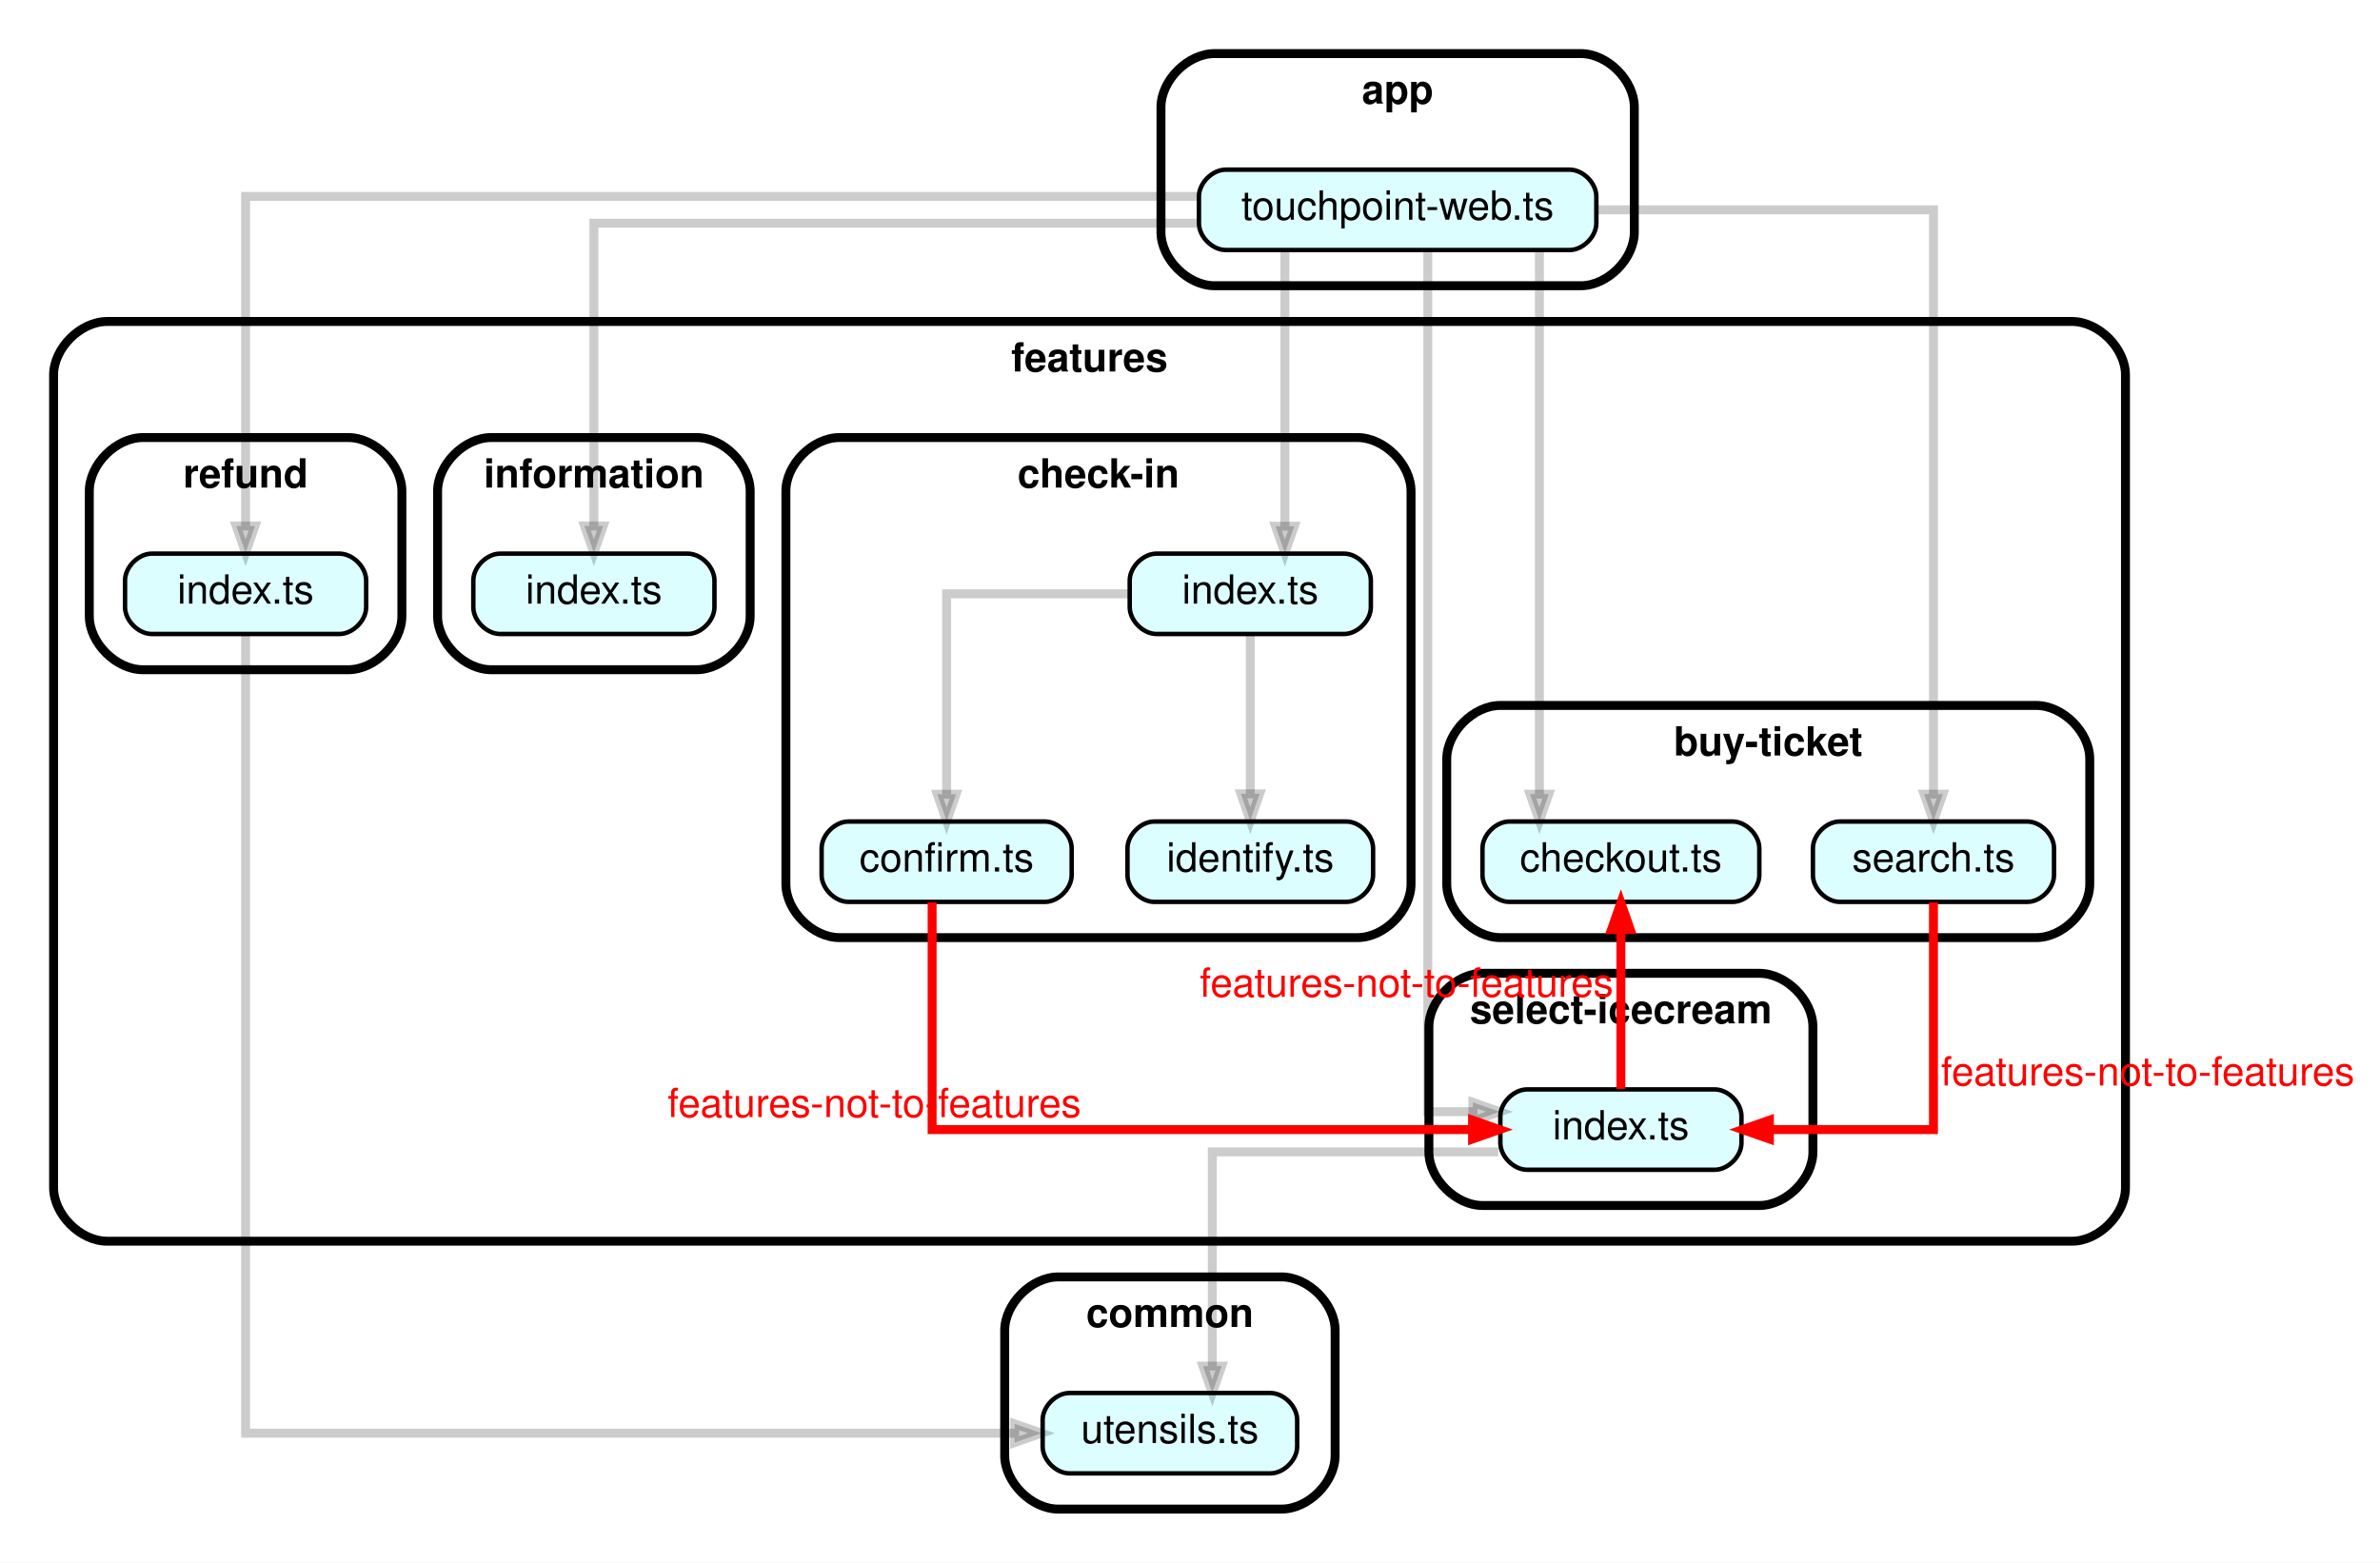
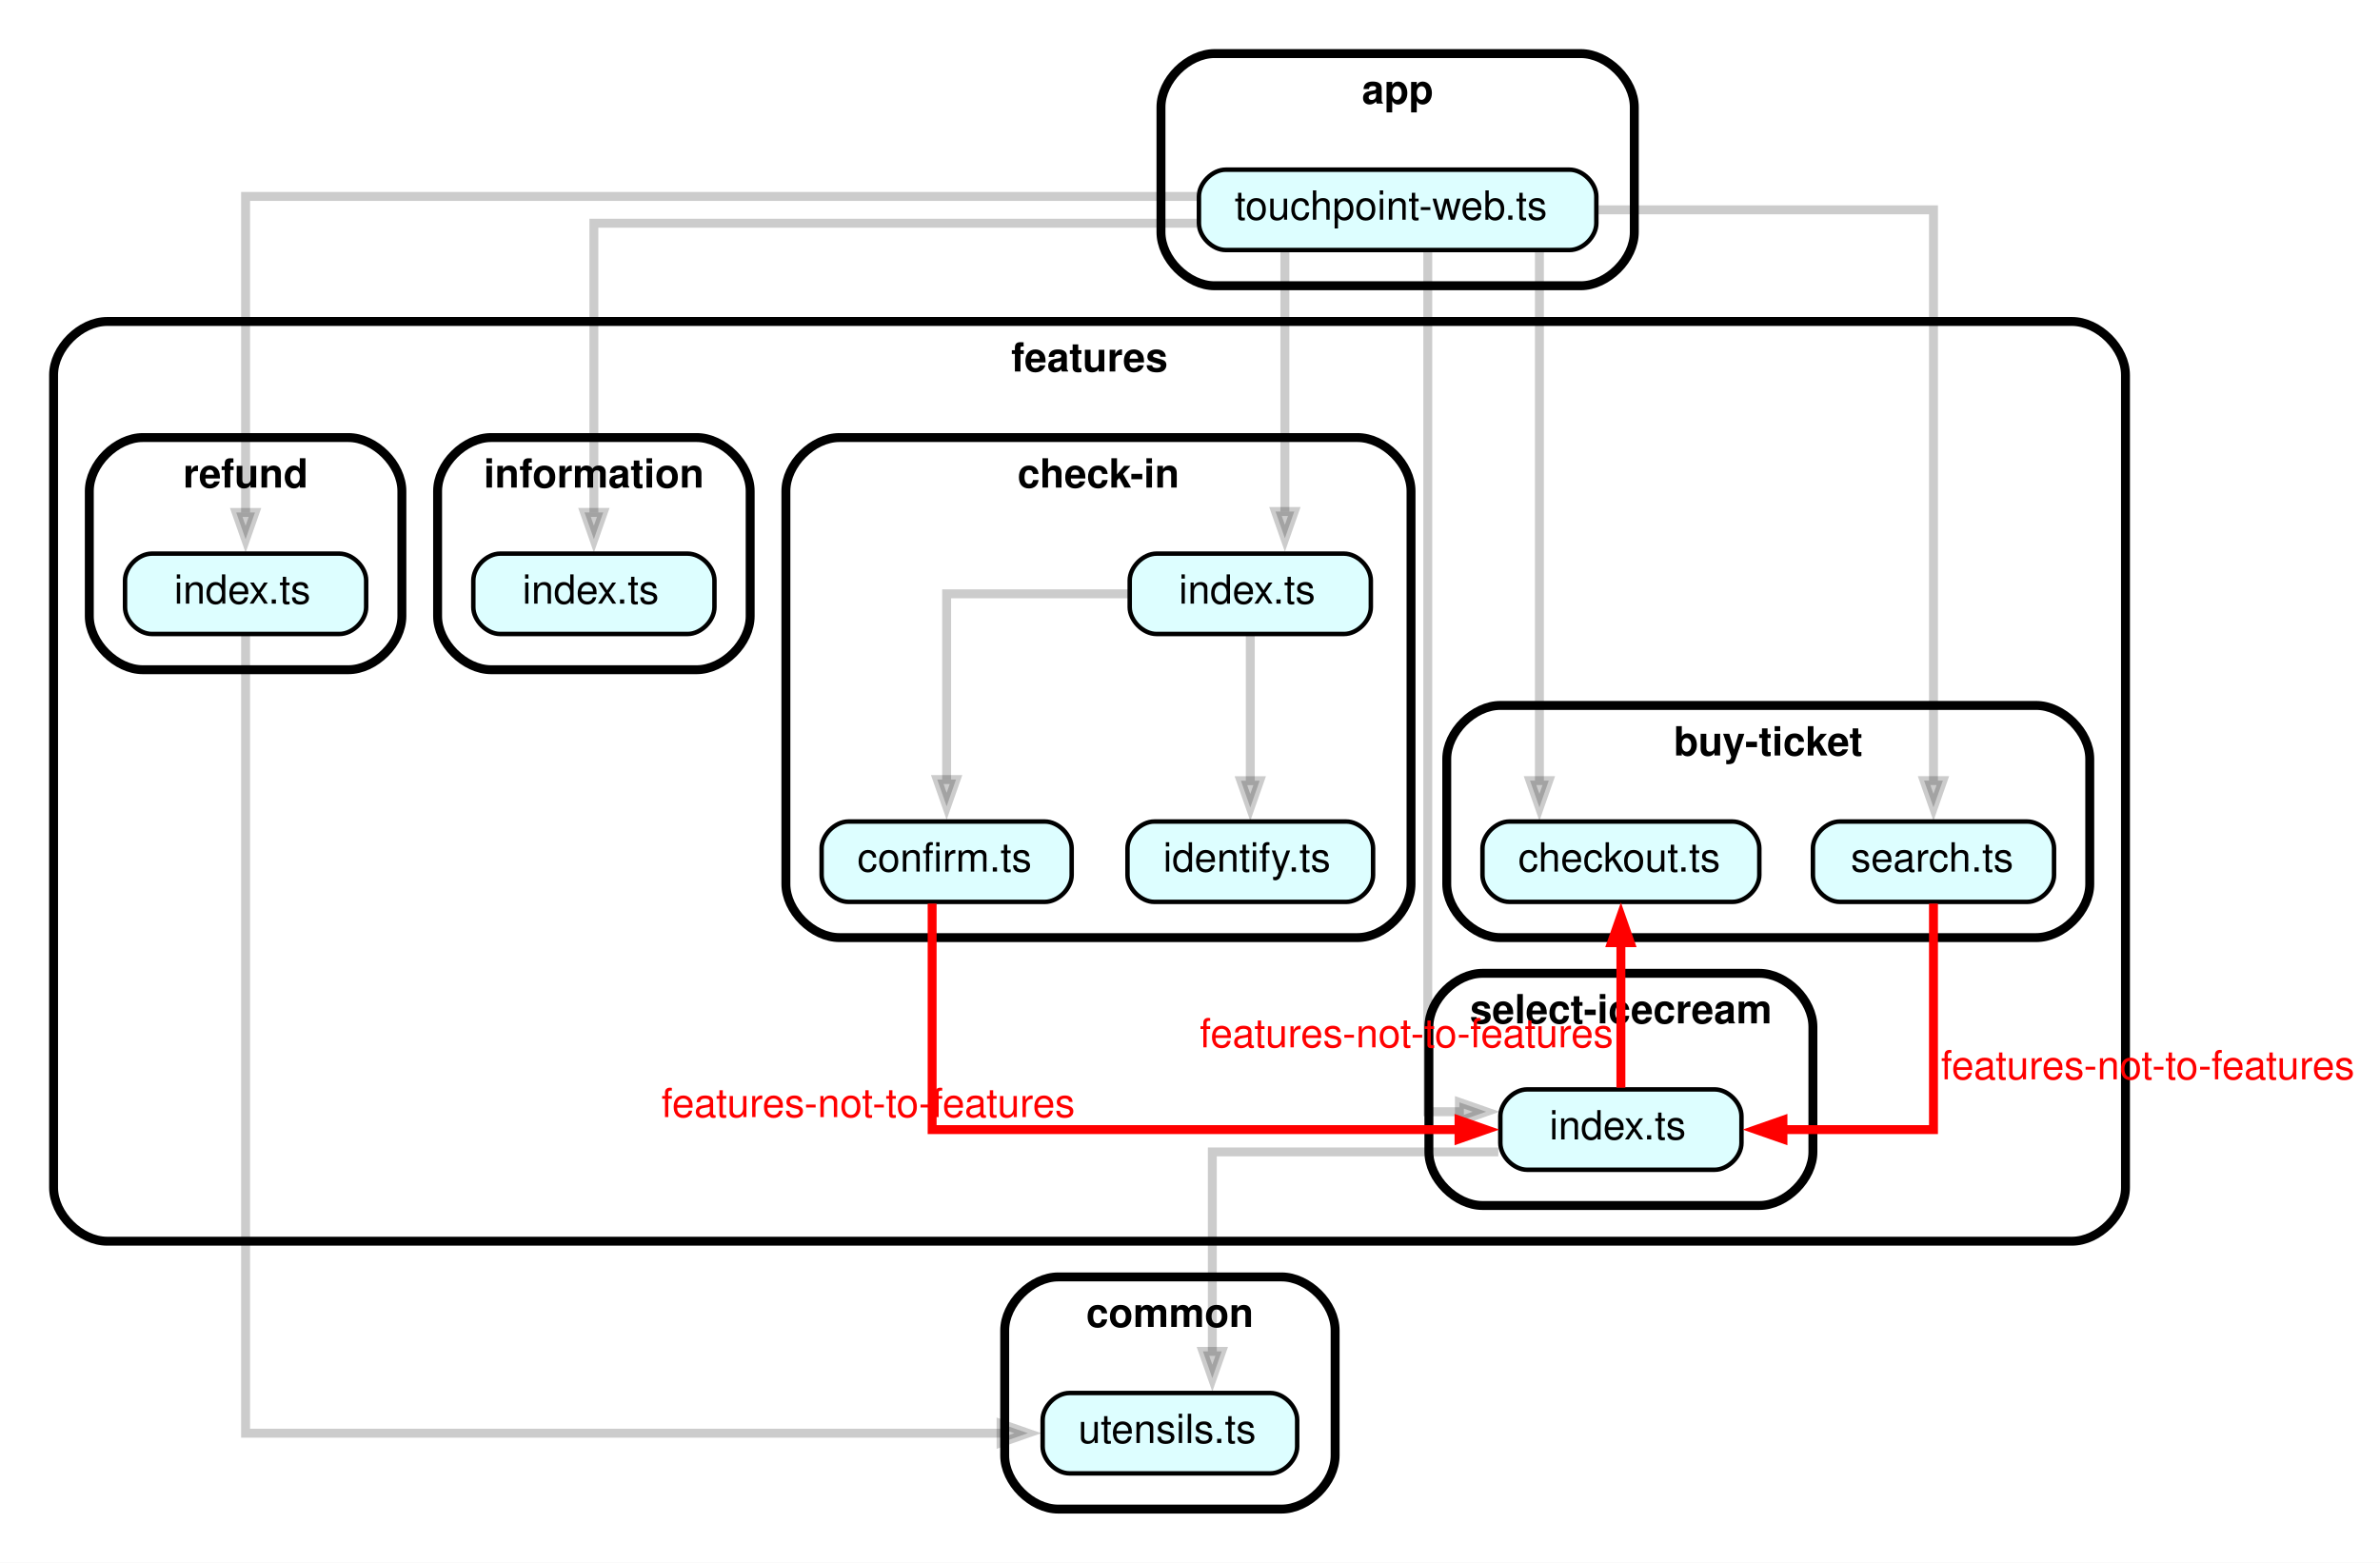
<svg xmlns="http://www.w3.org/2000/svg" xmlns:xlink="http://www.w3.org/1999/xlink" width="533pt" height="350pt" viewBox="0.00 0.00 533.00 350.00">
  <g id="graph0" class="graph" transform="scale(1 1) rotate(0) translate(4 346)">
-     <polygon fill="white" stroke="transparent" points="-4,4 -4,-346 529,-346 529,4 -4,4" />
+     <polygon fill="white" stroke="none" points="-4,4 -4,-346 529,-346 529,4 -4,4" />
    <g id="clust1" class="cluster">
      <path fill="#ffffff" stroke="black" stroke-width="2" d="M268,-282C268,-282 350,-282 350,-282 356,-282 362,-288 362,-294 362,-294 362,-322 362,-322 362,-328 356,-334 350,-334 350,-334 268,-334 268,-334 262,-334 256,-328 256,-322 256,-322 256,-294 256,-294 256,-288 262,-282 268,-282" />
      <text text-anchor="middle" x="309" y="-322.8" font-family="Helvetica,sans-Serif" font-weight="bold" font-size="9.00">app</text>
    </g>
    <g id="clust2" class="cluster">
      <path fill="#ffffff" stroke="black" stroke-width="2" d="M233,-8C233,-8 283,-8 283,-8 289,-8 295,-14 295,-20 295,-20 295,-48 295,-48 295,-54 289,-60 283,-60 283,-60 233,-60 233,-60 227,-60 221,-54 221,-48 221,-48 221,-20 221,-20 221,-14 227,-8 233,-8" />
      <text text-anchor="middle" x="258" y="-48.8" font-family="Helvetica,sans-Serif" font-weight="bold" font-size="9.00">common</text>
    </g>
    <g id="clust3" class="cluster">
      <path fill="#ffffff" stroke="black" stroke-width="2" d="M20,-68C20,-68 460,-68 460,-68 466,-68 472,-74 472,-80 472,-80 472,-262 472,-262 472,-268 466,-274 460,-274 460,-274 20,-274 20,-274 14,-274 8,-268 8,-262 8,-262 8,-80 8,-80 8,-74 14,-68 20,-68" />
      <text text-anchor="middle" x="240" y="-262.8" font-family="Helvetica,sans-Serif" font-weight="bold" font-size="9.00">features</text>
    </g>
    <g id="clust4" class="cluster">
      <path fill="#ffffff" stroke="black" stroke-width="2" d="M332,-136C332,-136 452,-136 452,-136 458,-136 464,-142 464,-148 464,-148 464,-176 464,-176 464,-182 458,-188 452,-188 452,-188 332,-188 332,-188 326,-188 320,-182 320,-176 320,-176 320,-148 320,-148 320,-142 326,-136 332,-136" />
      <text text-anchor="middle" x="392" y="-176.8" font-family="Helvetica,sans-Serif" font-weight="bold" font-size="9.00">buy-ticket</text>
    </g>
    <g id="clust5" class="cluster">
      <path fill="#ffffff" stroke="black" stroke-width="2" d="M184,-136C184,-136 300,-136 300,-136 306,-136 312,-142 312,-148 312,-148 312,-236 312,-236 312,-242 306,-248 300,-248 300,-248 184,-248 184,-248 178,-248 172,-242 172,-236 172,-236 172,-148 172,-148 172,-142 178,-136 184,-136" />
      <text text-anchor="middle" x="242" y="-236.8" font-family="Helvetica,sans-Serif" font-weight="bold" font-size="9.00">check-in</text>
    </g>
    <g id="clust6" class="cluster">
      <path fill="#ffffff" stroke="black" stroke-width="2" d="M106,-196C106,-196 152,-196 152,-196 158,-196 164,-202 164,-208 164,-208 164,-236 164,-236 164,-242 158,-248 152,-248 152,-248 106,-248 106,-248 100,-248 94,-242 94,-236 94,-236 94,-208 94,-208 94,-202 100,-196 106,-196" />
      <text text-anchor="middle" x="129" y="-236.8" font-family="Helvetica,sans-Serif" font-weight="bold" font-size="9.00">information</text>
    </g>
    <g id="clust7" class="cluster">
      <path fill="#ffffff" stroke="black" stroke-width="2" d="M28,-196C28,-196 74,-196 74,-196 80,-196 86,-202 86,-208 86,-208 86,-236 86,-236 86,-242 80,-248 74,-248 74,-248 28,-248 28,-248 22,-248 16,-242 16,-236 16,-236 16,-208 16,-208 16,-202 22,-196 28,-196" />
      <text text-anchor="middle" x="51" y="-236.8" font-family="Helvetica,sans-Serif" font-weight="bold" font-size="9.00">refund</text>
    </g>
    <g id="clust8" class="cluster">
      <path fill="#ffffff" stroke="black" stroke-width="2" d="M328,-76C328,-76 390,-76 390,-76 396,-76 402,-82 402,-88 402,-88 402,-116 402,-116 402,-122 396,-128 390,-128 390,-128 328,-128 328,-128 322,-128 316,-122 316,-116 316,-116 316,-88 316,-88 316,-82 322,-76 328,-76" />
      <text text-anchor="middle" x="359" y="-116.8" font-family="Helvetica,sans-Serif" font-weight="bold" font-size="9.00">select-icecream</text>
    </g>
    <g id="node1" class="node">
      <g id="a_node1">
        <a xlink:href="app/touchpoint-web.ts" xlink:title="touchpoint-web.ts">
          <path fill="#ddfeff" stroke="black" d="M347.5,-308C347.5,-308 270.5,-308 270.5,-308 267.5,-308 264.5,-305 264.5,-302 264.5,-302 264.5,-296 264.5,-296 264.5,-293 267.5,-290 270.5,-290 270.5,-290 347.5,-290 347.5,-290 350.5,-290 353.5,-293 353.5,-296 353.5,-296 353.5,-302 353.5,-302 353.5,-305 350.5,-308 347.5,-308" />
-           <text text-anchor="middle" x="309" y="-296.8" font-family="Helvetica,sans-Serif" font-size="9.00">touchpoint-web.ts</text>
+           <text text-anchor="start" x="272.5" y="-296.8" font-family="Helvetica,sans-Serif" font-size="9.00">touchpoint-web.ts</text>
        </a>
      </g>
    </g>
    <g id="node2" class="node">
      <g id="a_node2">
        <a xlink:href="features/buy-ticket/checkout.ts" xlink:title="checkout.ts">
          <path fill="#ddfeff" stroke="black" d="M384,-162C384,-162 334,-162 334,-162 331,-162 328,-159 328,-156 328,-156 328,-150 328,-150 328,-147 331,-144 334,-144 334,-144 384,-144 384,-144 387,-144 390,-147 390,-150 390,-150 390,-156 390,-156 390,-159 387,-162 384,-162" />
-           <text text-anchor="middle" x="359" y="-150.8" font-family="Helvetica,sans-Serif" font-size="9.00">checkout.ts</text>
+           <text text-anchor="start" x="336" y="-150.8" font-family="Helvetica,sans-Serif" font-size="9.00">checkout.ts</text>
        </a>
      </g>
    </g>
    <g id="edge1" class="edge">
-       <path fill="none" stroke="#000000" stroke-width="2" stroke-opacity="0.2" d="M340.75,-289.87C340.75,-289.87 340.75,-168.13 340.75,-168.13" />
-       <polygon fill="#000000" fill-opacity="0.2" stroke="#000000" stroke-width="2" stroke-opacity="0.2" points="342.85,-168.13 340.75,-162.13 338.65,-168.13 342.85,-168.13" />
+       <path fill="none" stroke="#000000" stroke-width="2" stroke-opacity="0.2" d="M340.75,-289.87C340.75,-289.87 340.75,-171.16 340.75,-171.16" />
+       <polygon fill="#000000" fill-opacity="0.2" stroke="#000000" stroke-width="2" stroke-opacity="0.2" points="342.85,-171.16 340.75,-165.16 338.65,-171.16 342.85,-171.16" />
    </g>
    <g id="node3" class="node">
      <g id="a_node3">
        <a xlink:href="features/buy-ticket/search.ts" xlink:title="search.ts">
          <path fill="#ddfeff" stroke="black" d="M450,-162C450,-162 408,-162 408,-162 405,-162 402,-159 402,-156 402,-156 402,-150 402,-150 402,-147 405,-144 408,-144 408,-144 450,-144 450,-144 453,-144 456,-147 456,-150 456,-150 456,-156 456,-156 456,-159 453,-162 450,-162" />
-           <text text-anchor="middle" x="429" y="-150.8" font-family="Helvetica,sans-Serif" font-size="9.00">search.ts</text>
+           <text text-anchor="start" x="410.5" y="-150.8" font-family="Helvetica,sans-Serif" font-size="9.00">search.ts</text>
        </a>
      </g>
    </g>
    <g id="edge2" class="edge">
-       <path fill="none" stroke="#000000" stroke-width="2" stroke-opacity="0.2" d="M353.68,-299C387.8,-299 429,-299 429,-299 429,-299 429,-168.13 429,-168.13" />
-       <polygon fill="#000000" fill-opacity="0.2" stroke="#000000" stroke-width="2" stroke-opacity="0.2" points="431.1,-168.13 429,-162.13 426.9,-168.13 431.1,-168.13" />
+       <path fill="none" stroke="#000000" stroke-width="2" stroke-opacity="0.2" d="M353.68,-299C387.8,-299 429,-299 429,-299 429,-299 429,-171.16 429,-171.16" />
+       <polygon fill="#000000" fill-opacity="0.2" stroke="#000000" stroke-width="2" stroke-opacity="0.2" points="431.1,-171.16 429,-165.16 426.9,-171.16 431.1,-171.16" />
    </g>
    <g id="node4" class="node">
      <g id="a_node4">
        <a xlink:href="features/check-in/index.ts" xlink:title="index.ts">
          <path fill="#ddfeff" stroke="black" d="M297,-222C297,-222 255,-222 255,-222 252,-222 249,-219 249,-216 249,-216 249,-210 249,-210 249,-207 252,-204 255,-204 255,-204 297,-204 297,-204 300,-204 303,-207 303,-210 303,-210 303,-216 303,-216 303,-219 300,-222 297,-222" />
-           <text text-anchor="middle" x="276" y="-210.8" font-family="Helvetica,sans-Serif" font-size="9.00">index.ts</text>
+           <text text-anchor="start" x="260" y="-210.8" font-family="Helvetica,sans-Serif" font-size="9.00">index.ts</text>
        </a>
      </g>
    </g>
    <g id="edge3" class="edge">
-       <path fill="none" stroke="#000000" stroke-width="2" stroke-opacity="0.2" d="M283.75,-289.8C283.75,-289.8 283.75,-228.14 283.75,-228.14" />
-       <polygon fill="#000000" fill-opacity="0.2" stroke="#000000" stroke-width="2" stroke-opacity="0.2" points="285.85,-228.14 283.75,-222.14 281.65,-228.14 285.85,-228.14" />
+       <path fill="none" stroke="#000000" stroke-width="2" stroke-opacity="0.2" d="M283.75,-289.8C283.75,-289.8 283.75,-231.43 283.75,-231.43" />
+       <polygon fill="#000000" fill-opacity="0.2" stroke="#000000" stroke-width="2" stroke-opacity="0.2" points="285.85,-231.43 283.75,-225.43 281.65,-231.43 285.85,-231.43" />
    </g>
    <g id="node5" class="node">
      <g id="a_node5">
        <a xlink:href="features/information/index.ts" xlink:title="index.ts">
          <path fill="#ddfeff" stroke="black" d="M150,-222C150,-222 108,-222 108,-222 105,-222 102,-219 102,-216 102,-216 102,-210 102,-210 102,-207 105,-204 108,-204 108,-204 150,-204 150,-204 153,-204 156,-207 156,-210 156,-210 156,-216 156,-216 156,-219 153,-222 150,-222" />
-           <text text-anchor="middle" x="129" y="-210.8" font-family="Helvetica,sans-Serif" font-size="9.00">index.ts</text>
+           <text text-anchor="start" x="113" y="-210.8" font-family="Helvetica,sans-Serif" font-size="9.00">index.ts</text>
        </a>
      </g>
    </g>
    <g id="edge4" class="edge">
-       <path fill="none" stroke="#000000" stroke-width="2" stroke-opacity="0.2" d="M264.04,-296C210.73,-296 129,-296 129,-296 129,-296 129,-228.2 129,-228.2" />
-       <polygon fill="#000000" fill-opacity="0.2" stroke="#000000" stroke-width="2" stroke-opacity="0.2" points="131.1,-228.2 129,-222.2 126.9,-228.2 131.1,-228.2" />
+       <path fill="none" stroke="#000000" stroke-width="2" stroke-opacity="0.2" d="M264.04,-296C210.73,-296 129,-296 129,-296 129,-296 129,-231.23 129,-231.23" />
+       <polygon fill="#000000" fill-opacity="0.2" stroke="#000000" stroke-width="2" stroke-opacity="0.2" points="131.1,-231.23 129,-225.23 126.9,-231.23 131.1,-231.23" />
    </g>
    <g id="node6" class="node">
      <g id="a_node6">
        <a xlink:href="features/refund/index.ts" xlink:title="index.ts">
          <path fill="#ddfeff" stroke="black" d="M72,-222C72,-222 30,-222 30,-222 27,-222 24,-219 24,-216 24,-216 24,-210 24,-210 24,-207 27,-204 30,-204 30,-204 72,-204 72,-204 75,-204 78,-207 78,-210 78,-210 78,-216 78,-216 78,-219 75,-222 72,-222" />
-           <text text-anchor="middle" x="51" y="-210.8" font-family="Helvetica,sans-Serif" font-size="9.00">index.ts</text>
+           <text text-anchor="start" x="35" y="-210.8" font-family="Helvetica,sans-Serif" font-size="9.00">index.ts</text>
        </a>
      </g>
    </g>
    <g id="edge5" class="edge">
-       <path fill="none" stroke="#000000" stroke-width="2" stroke-opacity="0.2" d="M264.35,-302C190.51,-302 51,-302 51,-302 51,-302 51,-228.19 51,-228.19" />
-       <polygon fill="#000000" fill-opacity="0.2" stroke="#000000" stroke-width="2" stroke-opacity="0.2" points="53.1,-228.19 51,-222.19 48.9,-228.19 53.1,-228.19" />
+       <path fill="none" stroke="#000000" stroke-width="2" stroke-opacity="0.2" d="M264.06,-302C190.14,-302 51,-302 51,-302 51,-302 51,-231.22 51,-231.22" />
+       <polygon fill="#000000" fill-opacity="0.2" stroke="#000000" stroke-width="2" stroke-opacity="0.2" points="53.1,-231.22 51,-225.22 48.9,-231.22 53.1,-231.22" />
    </g>
    <g id="node7" class="node">
      <g id="a_node7">
        <a xlink:href="features/select-icecream/index.ts" xlink:title="index.ts">
          <path fill="#ddfeff" stroke="black" d="M380,-102C380,-102 338,-102 338,-102 335,-102 332,-99 332,-96 332,-96 332,-90 332,-90 332,-87 335,-84 338,-84 338,-84 380,-84 380,-84 383,-84 386,-87 386,-90 386,-90 386,-96 386,-96 386,-99 383,-102 380,-102" />
-           <text text-anchor="middle" x="359" y="-90.8" font-family="Helvetica,sans-Serif" font-size="9.00">index.ts</text>
+           <text text-anchor="start" x="343" y="-90.8" font-family="Helvetica,sans-Serif" font-size="9.00">index.ts</text>
        </a>
      </g>
    </g>
    <g id="edge6" class="edge">
-       <path fill="none" stroke="#000000" stroke-width="2" stroke-opacity="0.2" d="M315.75,-289.8C315.75,-250.28 315.75,-97 315.75,-97 315.75,-97 325.85,-97 325.85,-97" />
-       <polygon fill="#000000" fill-opacity="0.2" stroke="#000000" stroke-width="2" stroke-opacity="0.2" points="325.85,-99.1 331.85,-97 325.85,-94.9 325.85,-99.1" />
+       <path fill="none" stroke="#000000" stroke-width="2" stroke-opacity="0.2" d="M315.75,-289.53C315.75,-249.59 315.75,-97 315.75,-97 315.75,-97 322.83,-97 322.83,-97" />
+       <polygon fill="#000000" fill-opacity="0.2" stroke="#000000" stroke-width="2" stroke-opacity="0.2" points="322.83,-99.1 328.83,-97 322.83,-94.9 322.83,-99.1" />
    </g>
    <g id="edge7" class="edge">
      <g id="a_edge7">
        <a xlink:title="features-not-to-features">
-           <path fill="none" stroke="red" stroke-width="2" d="M429,-143.89C429,-127.1 429,-93 429,-93 429,-93 392.26,-93 392.26,-93" />
-           <polygon fill="red" stroke="red" stroke-width="2" points="392.26,-90.9 386.26,-93 392.26,-95.1 392.26,-90.9" />
+           <path fill="none" stroke="red" stroke-width="2" d="M429,-143.62C429,-126.75 429,-93 429,-93 429,-93 395.29,-93 395.29,-93" />
+           <polygon fill="red" stroke="red" stroke-width="2" points="395.29,-90.9 389.29,-93 395.29,-95.1 395.29,-90.9" />
        </a>
      </g>
-       <text text-anchor="middle" x="477" y="-102.88" font-family="Helvetica,sans-Serif" font-size="9.00" fill="red">features-not-to-features</text>
+       <text text-anchor="middle" x="477" y="-104.26" font-family="Helvetica,sans-Serif" font-size="9.00" fill="red">features-not-to-features</text>
    </g>
    <g id="node9" class="node">
      <g id="a_node9">
        <a xlink:href="features/check-in/confirm.ts" xlink:title="confirm.ts">
          <path fill="#ddfeff" stroke="black" d="M230,-162C230,-162 186,-162 186,-162 183,-162 180,-159 180,-156 180,-156 180,-150 180,-150 180,-147 183,-144 186,-144 186,-144 230,-144 230,-144 233,-144 236,-147 236,-150 236,-150 236,-156 236,-156 236,-159 233,-162 230,-162" />
-           <text text-anchor="middle" x="208" y="-150.8" font-family="Helvetica,sans-Serif" font-size="9.00">confirm.ts</text>
+           <text text-anchor="start" x="188" y="-150.8" font-family="Helvetica,sans-Serif" font-size="9.00">confirm.ts</text>
        </a>
      </g>
    </g>
    <g id="edge9" class="edge">
-       <path fill="none" stroke="#000000" stroke-width="2" stroke-opacity="0.2" d="M248.73,-213C229.82,-213 208,-213 208,-213 208,-213 208,-168.11 208,-168.11" />
-       <polygon fill="#000000" fill-opacity="0.2" stroke="#000000" stroke-width="2" stroke-opacity="0.2" points="210.1,-168.11 208,-162.11 205.9,-168.11 210.1,-168.11" />
+       <path fill="none" stroke="#000000" stroke-width="2" stroke-opacity="0.2" d="M248.73,-213C229.82,-213 208,-213 208,-213 208,-213 208,-171.4 208,-171.4" />
+       <polygon fill="#000000" fill-opacity="0.2" stroke="#000000" stroke-width="2" stroke-opacity="0.2" points="210.1,-171.4 208,-165.4 205.9,-171.4 210.1,-171.4" />
    </g>
    <g id="node10" class="node">
      <g id="a_node10">
        <a xlink:href="features/check-in/identify.ts" xlink:title="identify.ts">
          <path fill="#ddfeff" stroke="black" d="M297.5,-162C297.5,-162 254.5,-162 254.5,-162 251.5,-162 248.5,-159 248.5,-156 248.5,-156 248.5,-150 248.5,-150 248.5,-147 251.5,-144 254.5,-144 254.5,-144 297.5,-144 297.5,-144 300.5,-144 303.5,-147 303.5,-150 303.5,-150 303.5,-156 303.5,-156 303.5,-159 300.5,-162 297.5,-162" />
-           <text text-anchor="middle" x="276" y="-150.8" font-family="Helvetica,sans-Serif" font-size="9.00">identify.ts</text>
+           <text text-anchor="start" x="256.5" y="-150.8" font-family="Helvetica,sans-Serif" font-size="9.00">identify.ts</text>
        </a>
      </g>
    </g>
    <g id="edge10" class="edge">
-       <path fill="none" stroke="#000000" stroke-width="2" stroke-opacity="0.2" d="M276,-203.89C276,-203.89 276,-168.2 276,-168.2" />
-       <polygon fill="#000000" fill-opacity="0.2" stroke="#000000" stroke-width="2" stroke-opacity="0.2" points="278.1,-168.2 276,-162.2 273.9,-168.2 278.1,-168.2" />
+       <path fill="none" stroke="#000000" stroke-width="2" stroke-opacity="0.2" d="M276,-203.62C276,-203.62 276,-171.14 276,-171.14" />
+       <polygon fill="#000000" fill-opacity="0.2" stroke="#000000" stroke-width="2" stroke-opacity="0.2" points="278.1,-171.14 276,-165.14 273.9,-171.14 278.1,-171.14" />
    </g>
    <g id="node8" class="node">
      <g id="a_node8">
        <a xlink:href="common/utensils.ts" xlink:title="utensils.ts">
          <path fill="#ddfeff" stroke="black" d="M280.5,-34C280.5,-34 235.5,-34 235.5,-34 232.5,-34 229.5,-31 229.5,-28 229.5,-28 229.5,-22 229.5,-22 229.5,-19 232.5,-16 235.5,-16 235.5,-16 280.5,-16 280.5,-16 283.5,-16 286.5,-19 286.5,-22 286.5,-22 286.5,-28 286.5,-28 286.5,-31 283.5,-34 280.5,-34" />
-           <text text-anchor="middle" x="258" y="-22.8" font-family="Helvetica,sans-Serif" font-size="9.00">utensils.ts</text>
+           <text text-anchor="start" x="237.5" y="-22.8" font-family="Helvetica,sans-Serif" font-size="9.00">utensils.ts</text>
        </a>
      </g>
    </g>
    <g id="edge11" class="edge">
-       <path fill="none" stroke="#000000" stroke-width="2" stroke-opacity="0.2" d="M51,-203.93C51,-166.38 51,-25 51,-25 51,-25 223.22,-25 223.22,-25" />
-       <polygon fill="#000000" fill-opacity="0.2" stroke="#000000" stroke-width="2" stroke-opacity="0.2" points="223.22,-27.1 229.22,-25 223.22,-22.9 223.22,-27.1" />
+       <path fill="none" stroke="#000000" stroke-width="2" stroke-opacity="0.2" d="M51,-203.68C51,-165.74 51,-25 51,-25 51,-25 220.19,-25 220.19,-25" />
+       <polygon fill="#000000" fill-opacity="0.2" stroke="#000000" stroke-width="2" stroke-opacity="0.2" points="220.19,-27.1 226.19,-25 220.19,-22.9 220.19,-27.1" />
    </g>
    <g id="edge13" class="edge">
      <g id="a_edge13">
        <a xlink:title="features-not-to-features">
-           <path fill="none" stroke="red" stroke-width="2" d="M359,-102.11C359,-102.11 359,-137.8 359,-137.8" />
-           <polygon fill="red" stroke="red" stroke-width="2" points="356.9,-137.8 359,-143.8 361.1,-137.8 356.9,-137.8" />
+           <path fill="none" stroke="red" stroke-width="2" d="M359,-102.38C359,-102.38 359,-134.86 359,-134.86" />
+           <polygon fill="red" stroke="red" stroke-width="2" points="356.9,-134.86 359,-140.86 361.1,-134.86 356.9,-134.86" />
        </a>
      </g>
-       <text text-anchor="middle" x="311" y="-122.76" font-family="Helvetica,sans-Serif" font-size="9.00" fill="red">features-not-to-features</text>
+       <text text-anchor="middle" x="311" y="-111.42" font-family="Helvetica,sans-Serif" font-size="9.00" fill="red">features-not-to-features</text>
    </g>
    <g id="edge12" class="edge">
-       <path fill="none" stroke="#000000" stroke-width="2" stroke-opacity="0.2" d="M331.55,-88C304.6,-88 267.5,-88 267.5,-88 267.5,-88 267.5,-40.03 267.5,-40.03" />
-       <polygon fill="#000000" fill-opacity="0.2" stroke="#000000" stroke-width="2" stroke-opacity="0.2" points="269.6,-40.03 267.5,-34.03 265.4,-40.03 269.6,-40.03" />
+       <path fill="none" stroke="#000000" stroke-width="2" stroke-opacity="0.2" d="M331.55,-88C304.6,-88 267.5,-88 267.5,-88 267.5,-88 267.5,-43.32 267.5,-43.32" />
+       <polygon fill="#000000" fill-opacity="0.2" stroke="#000000" stroke-width="2" stroke-opacity="0.2" points="269.6,-43.32 267.5,-37.32 265.4,-43.32 269.6,-43.32" />
    </g>
    <g id="edge8" class="edge">
      <g id="a_edge8">
        <a xlink:title="features-not-to-features">
-           <path fill="none" stroke="red" stroke-width="2" d="M204.75,-143.89C204.75,-127.1 204.75,-93 204.75,-93 204.75,-93 325.78,-93 325.78,-93" />
-           <polygon fill="red" stroke="red" stroke-width="2" points="325.78,-95.1 331.78,-93 325.78,-90.9 325.78,-95.1" />
+           <path fill="none" stroke="red" stroke-width="2" d="M204.75,-143.62C204.75,-126.75 204.75,-93 204.75,-93 204.75,-93 322.75,-93 322.75,-93" />
+           <polygon fill="red" stroke="red" stroke-width="2" points="322.75,-95.1 328.75,-93 322.75,-90.9 322.75,-95.1" />
        </a>
      </g>
-       <text text-anchor="middle" x="191.82" y="-95.8" font-family="Helvetica,sans-Serif" font-size="9.00" fill="red">features-not-to-features</text>
+       <text text-anchor="middle" x="190.44" y="-95.8" font-family="Helvetica,sans-Serif" font-size="9.00" fill="red">features-not-to-features</text>
    </g>
  </g>
</svg>
